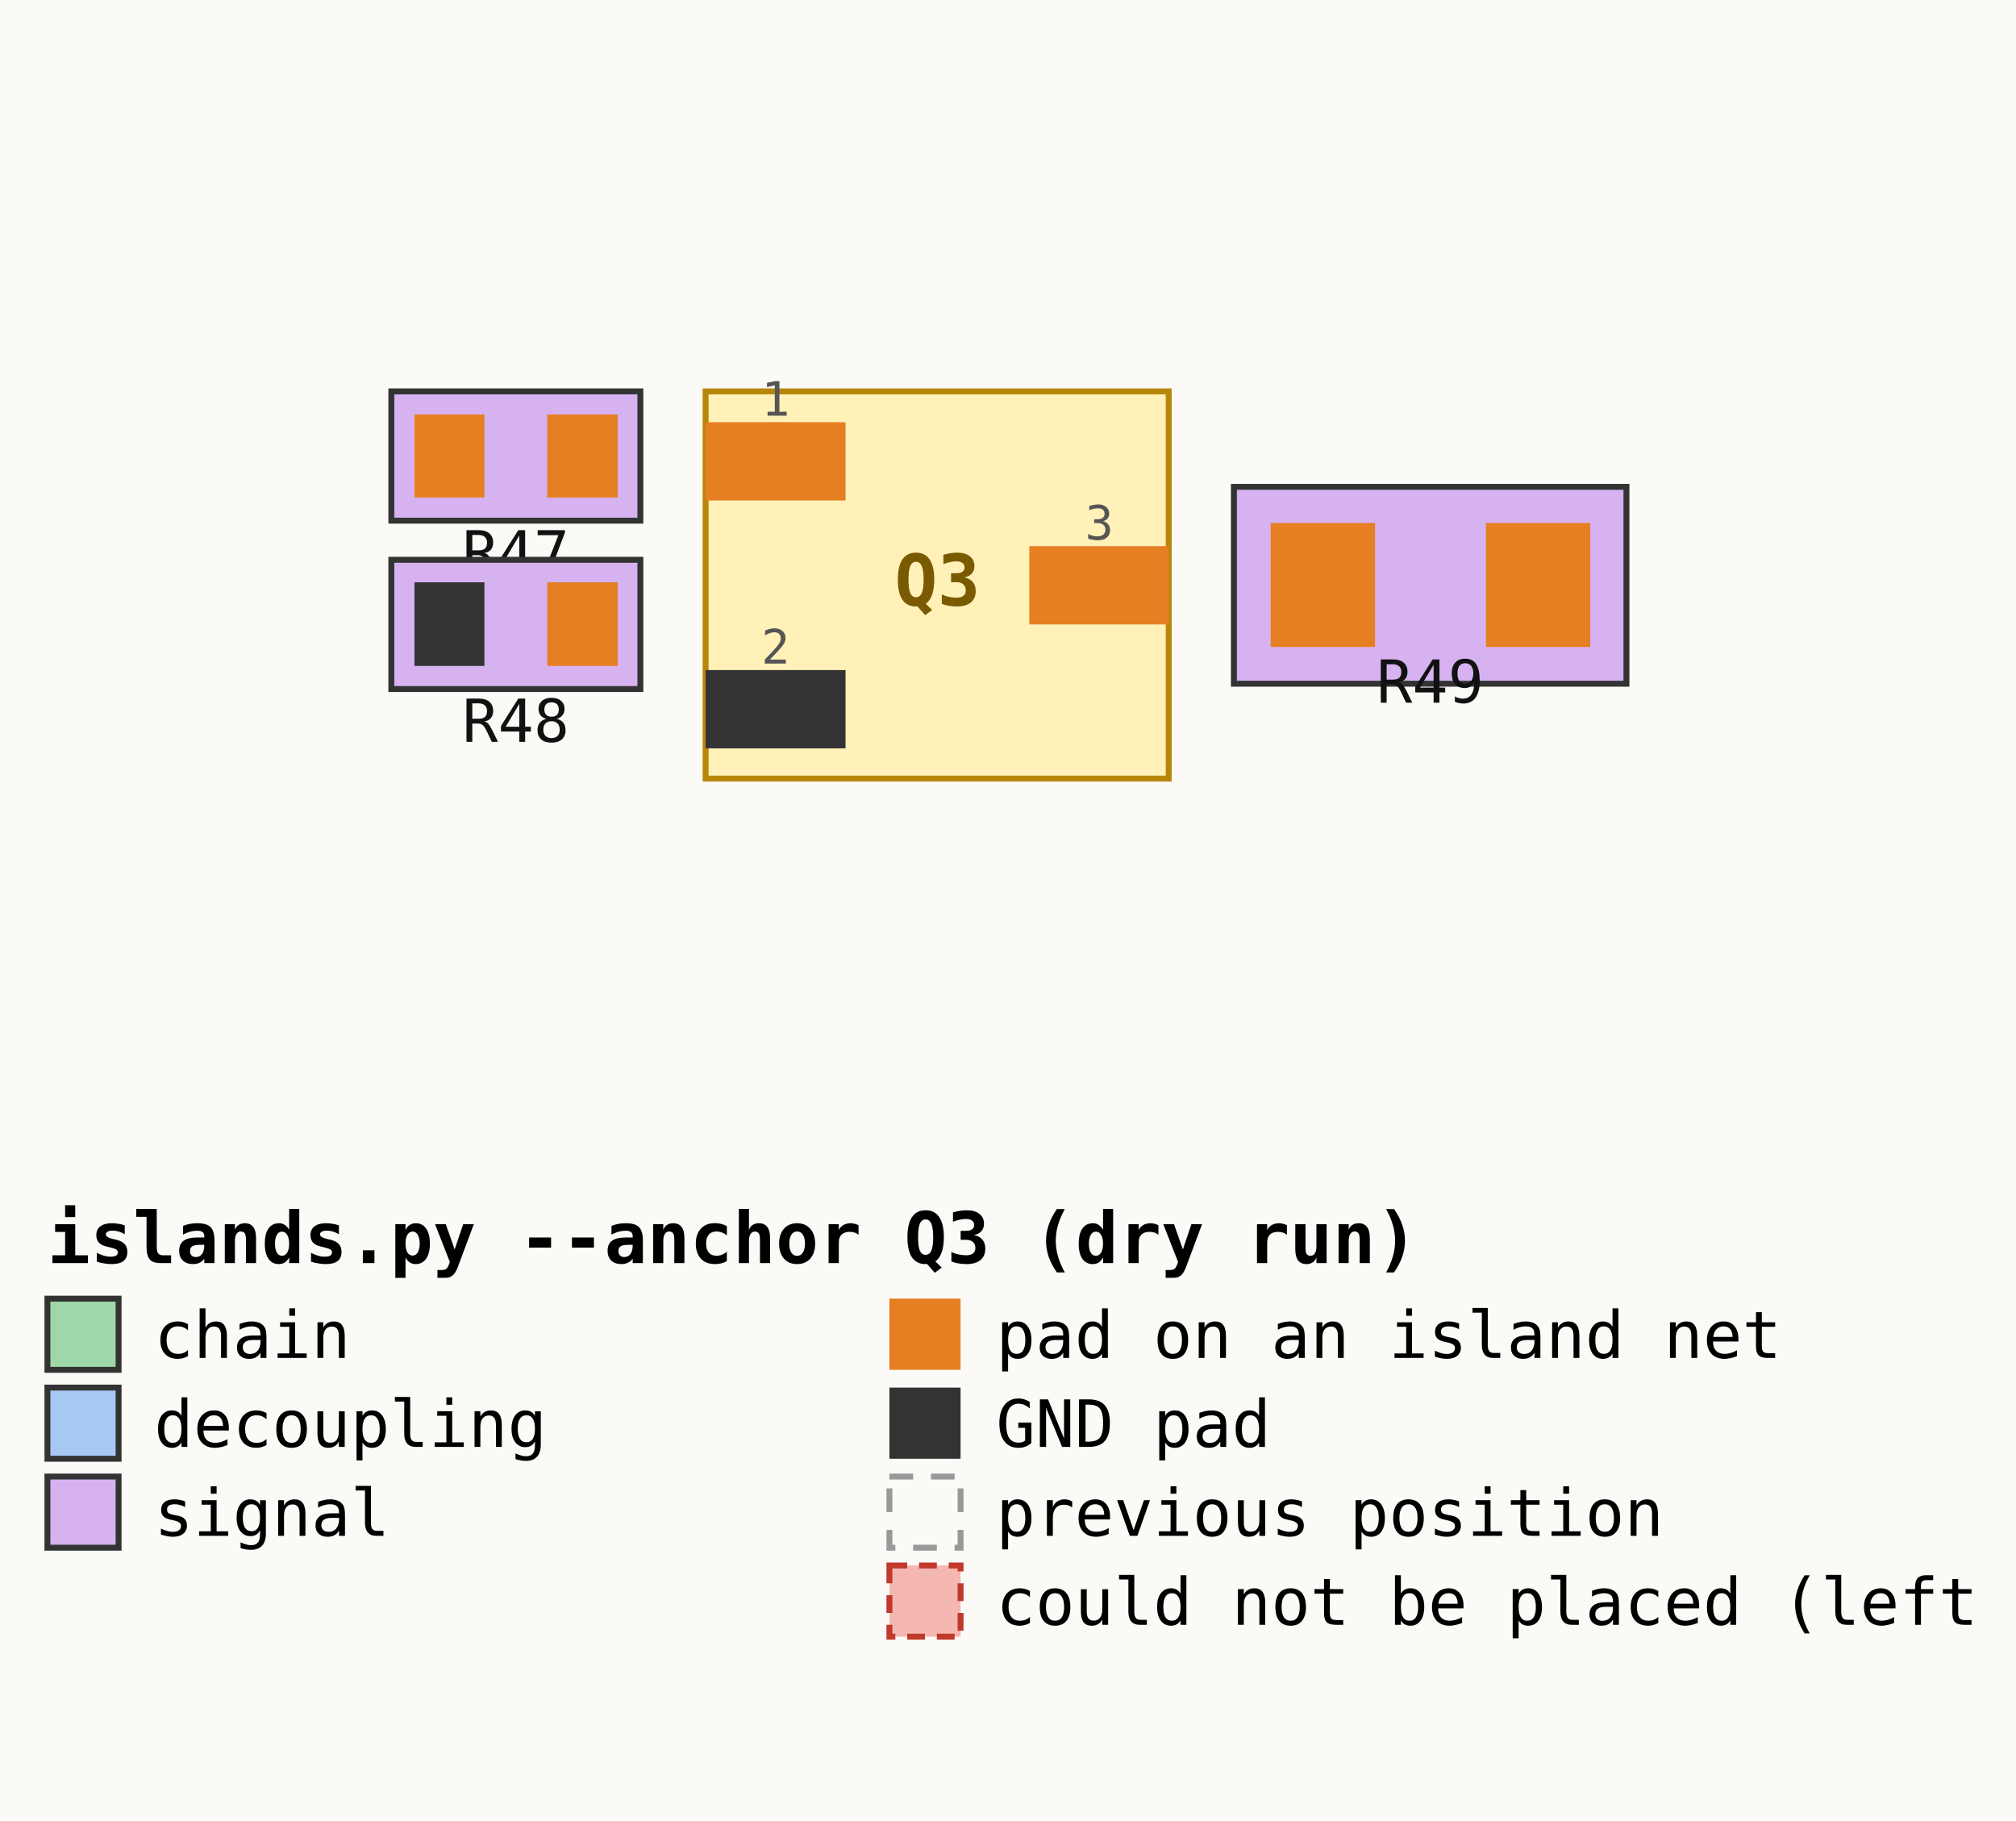
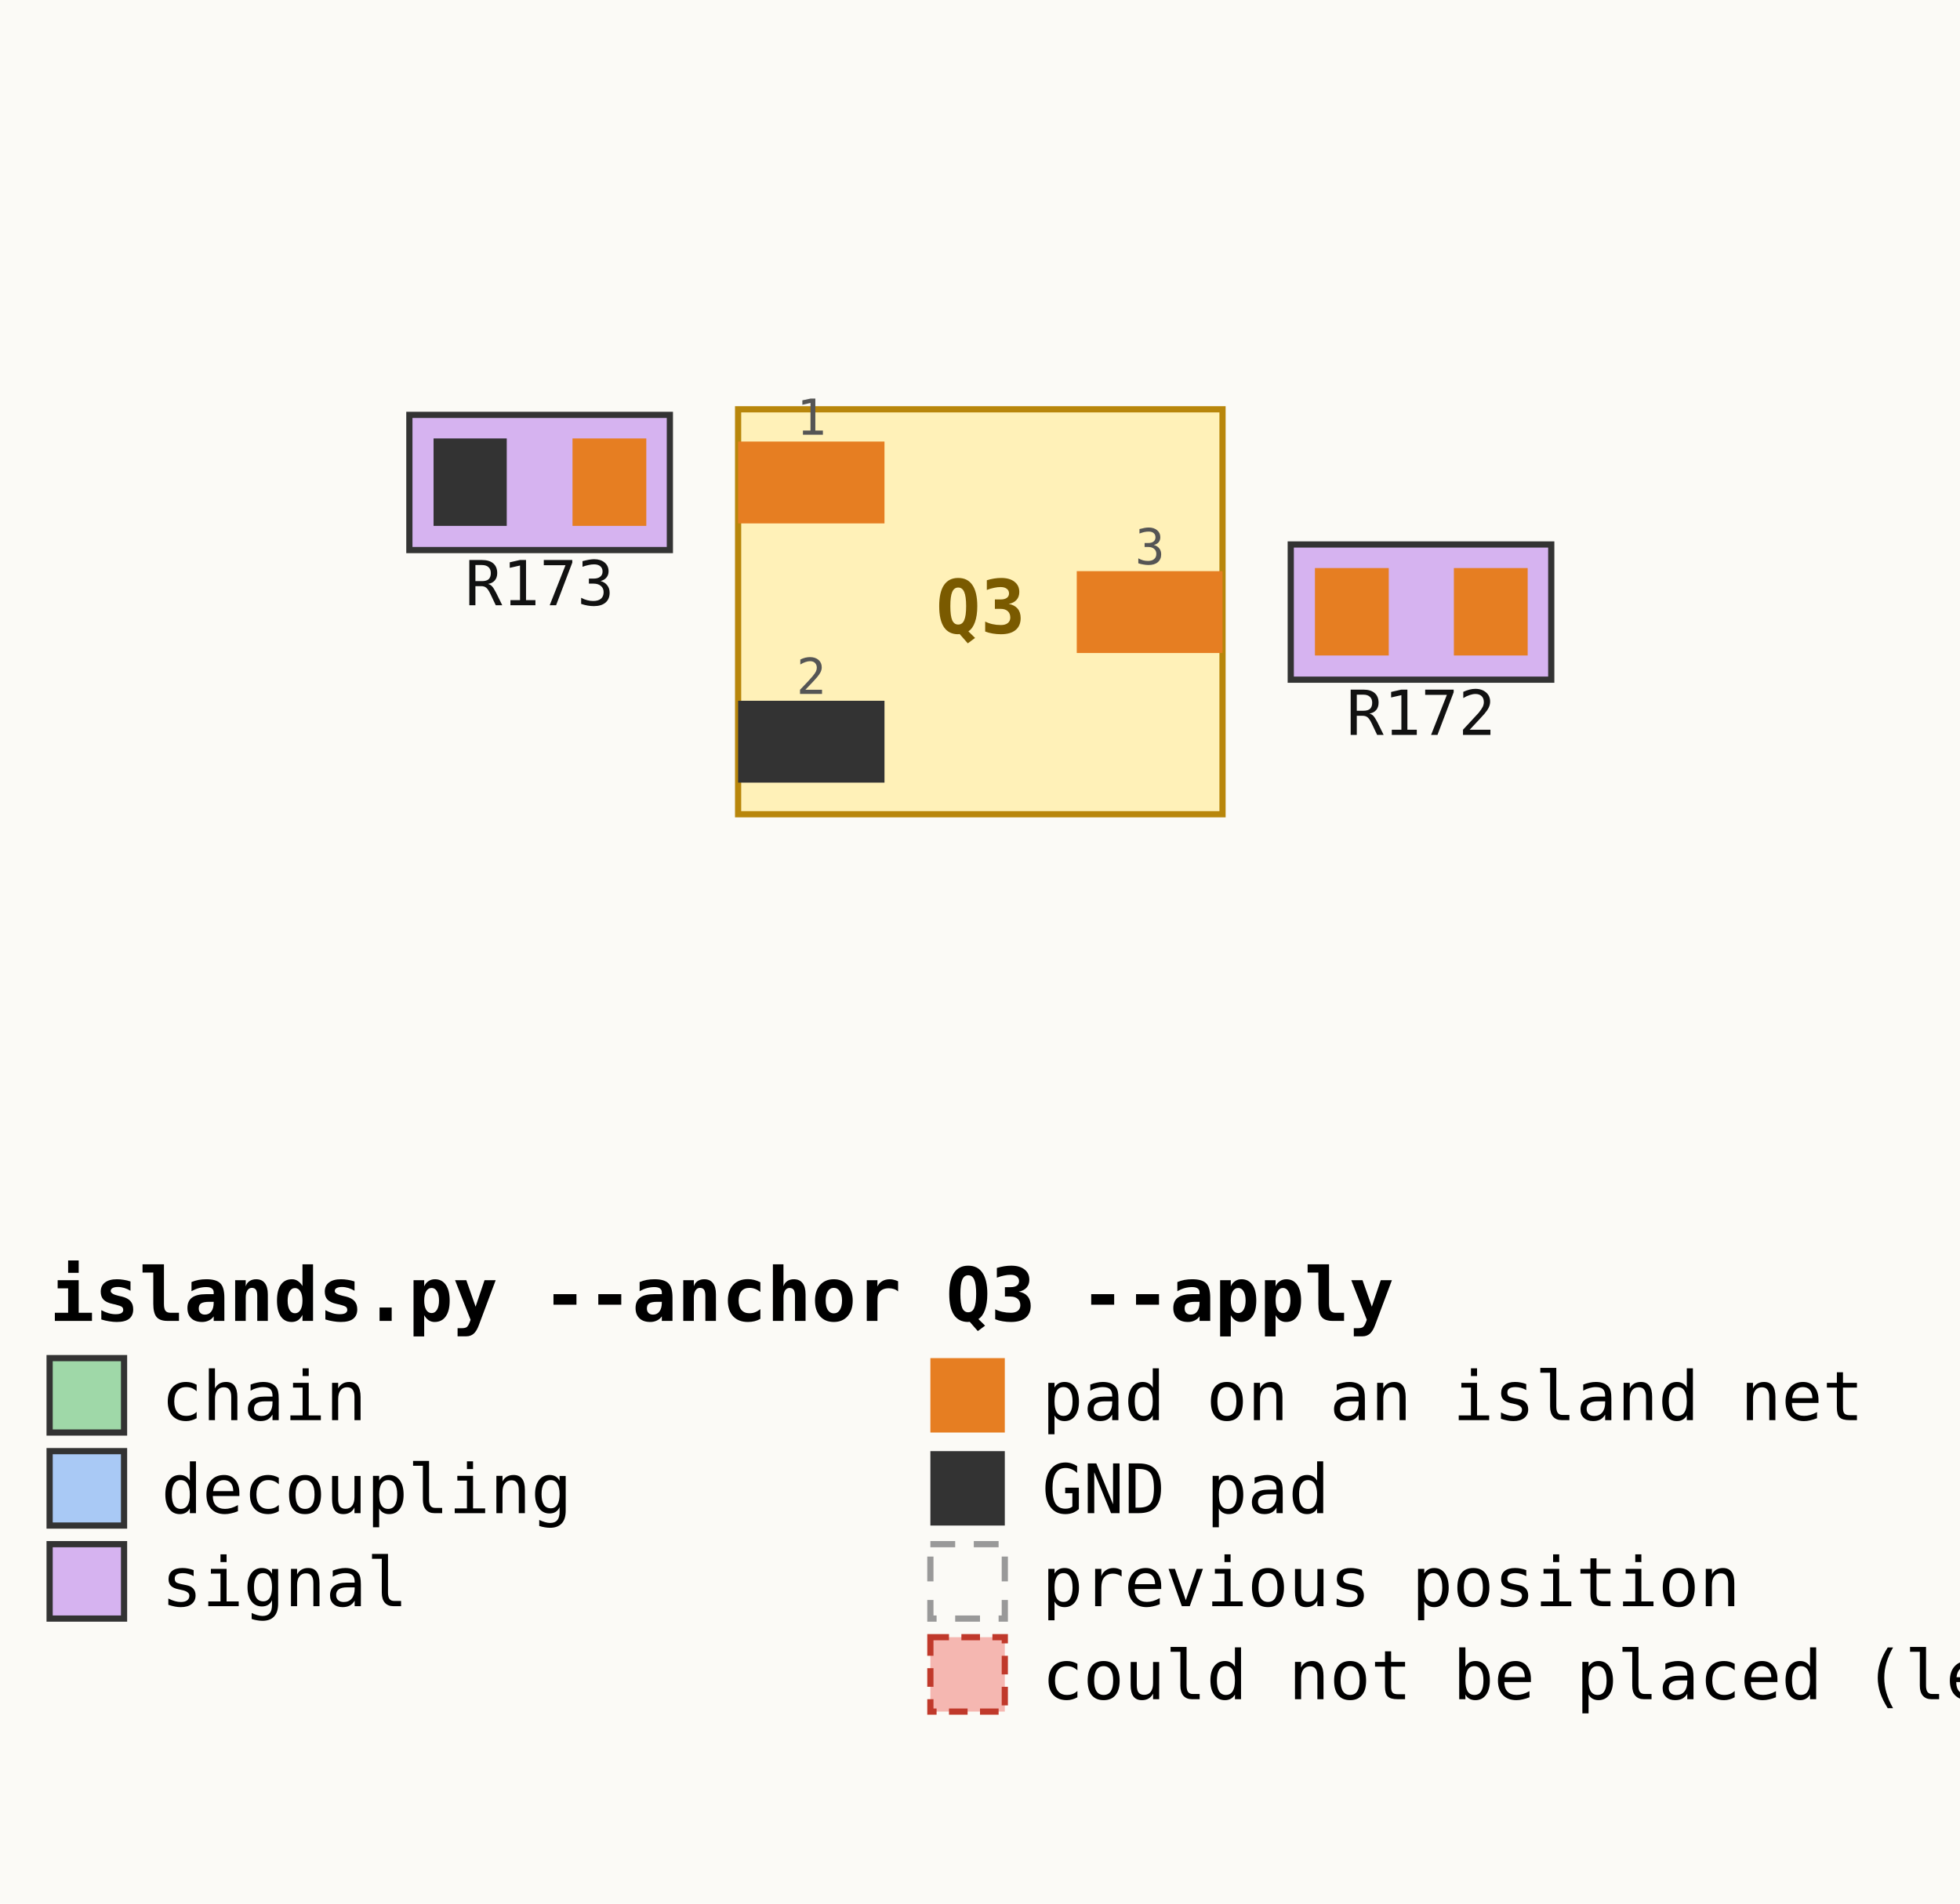
- <svg xmlns="http://www.w3.org/2000/svg" width="340" height="307" viewBox="0 0 340 307" font-family="monospace">
-   <rect x="0" y="0" width="340" height="307" fill="#fbfaf6" />
-   <rect x="-8734.1" y="-4114.1" width="2200.0" height="2200.0" fill="none" stroke="#000" stroke-width="2" />
-   <polygon points="-3632.4,-2760.8 -3710.5,-2760.8 -3710.5,-2826.2 -3632.4,-2826.2" fill="none" stroke="#b8860b" stroke-width="1" stroke-dasharray="4,3" />
+ <svg xmlns="http://www.w3.org/2000/svg" width="316" height="307" viewBox="0 0 316 307" font-family="monospace">
+   <rect x="0" y="0" width="316" height="307" fill="#fbfaf6" />
+   <rect x="-8767.1" y="-563.8" width="2200.0" height="2200.0" fill="none" stroke="#000" stroke-width="2" />
+   <polygon points="8770.5,797.5 8692.4,797.5 8692.4,732.2 8770.5,732.2" fill="none" stroke="#b8860b" stroke-width="1" stroke-dasharray="4,3" />
  <polygon points="197.1,131.3 119.0,131.3 119.0,66.0 197.1,66.0" fill="#fff1b8" stroke="#b8860b" stroke-width="1" />
  <polygon points="142.6,84.4 119.0,84.4 119.0,71.2 142.6,71.2" fill="#e67e22" stroke="none" stroke-width="1" />
  <text x="130.8" y="70.1" font-size="8" fill="#555" text-anchor="middle">1</text>
  <polygon points="142.6,126.2 119.0,126.2 119.0,113.0 142.6,113.0" fill="#333" stroke="none" stroke-width="1" />
  <text x="130.8" y="111.9" font-size="8" fill="#555" text-anchor="middle">2</text>
  <polygon points="197.1,105.3 173.6,105.3 173.6,92.1 197.1,92.1" fill="#e67e22" stroke="none" stroke-width="1" />
  <text x="185.4" y="91.0" font-size="8" fill="#555" text-anchor="middle">3</text>
  <text x="158.1" y="98.7" font-size="12" font-weight="bold" fill="#7a5a00" text-anchor="middle" dominant-baseline="middle">Q3</text>
-   <polygon points="66.0,66.0 108.0,66.0 108.0,87.8 66.0,87.8" fill="#d6b3f0" stroke="#333" stroke-width="1" />
-   <polygon points="69.9,69.9 81.7,69.9 81.7,83.9 69.9,83.9" fill="#e67e22" stroke="none" stroke-width="1" />
-   <polygon points="92.3,69.9 104.2,69.9 104.2,83.9 92.3,83.9" fill="#e67e22" stroke="none" stroke-width="1" />
-   <text x="87.0" y="96.7" font-size="10" fill="#111" text-anchor="middle">R47</text>
-   <polygon points="108.0,116.2 66.0,116.2 66.0,94.4 108.0,94.4" fill="#d6b3f0" stroke="#333" stroke-width="1" />
-   <polygon points="104.2,112.3 92.3,112.3 92.3,98.2 104.2,98.2" fill="#e67e22" stroke="none" stroke-width="1" />
-   <polygon points="81.7,112.3 69.9,112.3 69.9,98.2 81.7,98.2" fill="#333" stroke="none" stroke-width="1" />
-   <text x="87.0" y="125.1" font-size="10" fill="#111" text-anchor="middle">R48</text>
-   <polygon points="208.1,82.1 274.3,82.1 274.3,115.3 208.1,115.3" fill="#d6b3f0" stroke="#333" stroke-width="1" />
-   <polygon points="214.3,88.2 231.9,88.2 231.9,109.1 214.3,109.1" fill="#e67e22" stroke="none" stroke-width="1" />
-   <polygon points="250.6,88.2 268.2,88.2 268.2,109.1 250.6,109.1" fill="#e67e22" stroke="none" stroke-width="1" />
-   <text x="241.2" y="118.5" font-size="10" fill="#111" text-anchor="middle">R49</text>
-   <text x="8" y="213" font-size="12" font-weight="bold">islands.py --anchor Q3 (dry run)</text>
+   <polygon points="250.1,109.6 208.1,109.6 208.1,87.8 250.1,87.8" fill="#d6b3f0" stroke="#333" stroke-width="1" />
+   <polygon points="246.3,105.7 234.4,105.7 234.4,91.6 246.3,91.6" fill="#e67e22" stroke="none" stroke-width="1" />
+   <polygon points="223.9,105.7 212.0,105.7 212.0,91.6 223.9,91.6" fill="#e67e22" stroke="none" stroke-width="1" />
+   <text x="229.1" y="118.5" font-size="10" fill="#111" text-anchor="middle">R172</text>
+   <polygon points="108.0,88.7 66.0,88.7 66.0,66.9 108.0,66.9" fill="#d6b3f0" stroke="#333" stroke-width="1" />
+   <polygon points="104.2,84.8 92.3,84.8 92.3,70.7 104.2,70.7" fill="#e67e22" stroke="none" stroke-width="1" />
+   <polygon points="81.7,84.8 69.9,84.8 69.9,70.7 81.7,70.7" fill="#333" stroke="none" stroke-width="1" />
+   <text x="87.0" y="97.6" font-size="10" fill="#111" text-anchor="middle">R173</text>
+   <text x="8" y="213" font-size="12" font-weight="bold">islands.py --anchor Q3 --apply</text>
  <rect x="8" y="219" width="12" height="12" fill="#9fd8a8" stroke="#333" />
  <text x="26" y="229" font-size="11">chain</text>
  <rect x="8" y="234" width="12" height="12" fill="#a9c9f5" stroke="#333" />
  <text x="26" y="244" font-size="11">decoupling</text>
  <rect x="8" y="249" width="12" height="12" fill="#d6b3f0" stroke="#333" />
  <text x="26" y="259" font-size="11">signal</text>
  <rect x="150" y="219" width="12" height="12" fill="#e67e22" />
  <text x="168" y="229" font-size="11">pad on an island net</text>
  <rect x="150" y="234" width="12" height="12" fill="#333" />
  <text x="168" y="244" font-size="11">GND pad</text>
  <rect x="150" y="249" width="12" height="12" fill="none" stroke="#999" stroke-dasharray="4,3" />
  <text x="168" y="259" font-size="11">previous position</text>
  <rect x="150" y="264" width="12" height="12" fill="#f5b7b1" stroke="#c0392b" stroke-dasharray="3,2" />
  <text x="168" y="274" font-size="11">could not be placed (left where it is)</text>
-   <text x="400" y="229" font-size="11">previous positions out of view: R47, R48, R49</text>
-   <text x="400" y="244" font-size="11">grid: 427.0..442.5 x 217.0..226.0 mm, 22 px/mm</text>
+   <text x="400" y="229" font-size="11">previous positions out of view: R172, R173</text>
+   <text x="400" y="244" font-size="11">grid: 428.5..442.9 x 55.6..64.6 mm, 22 px/mm</text>
</svg>
